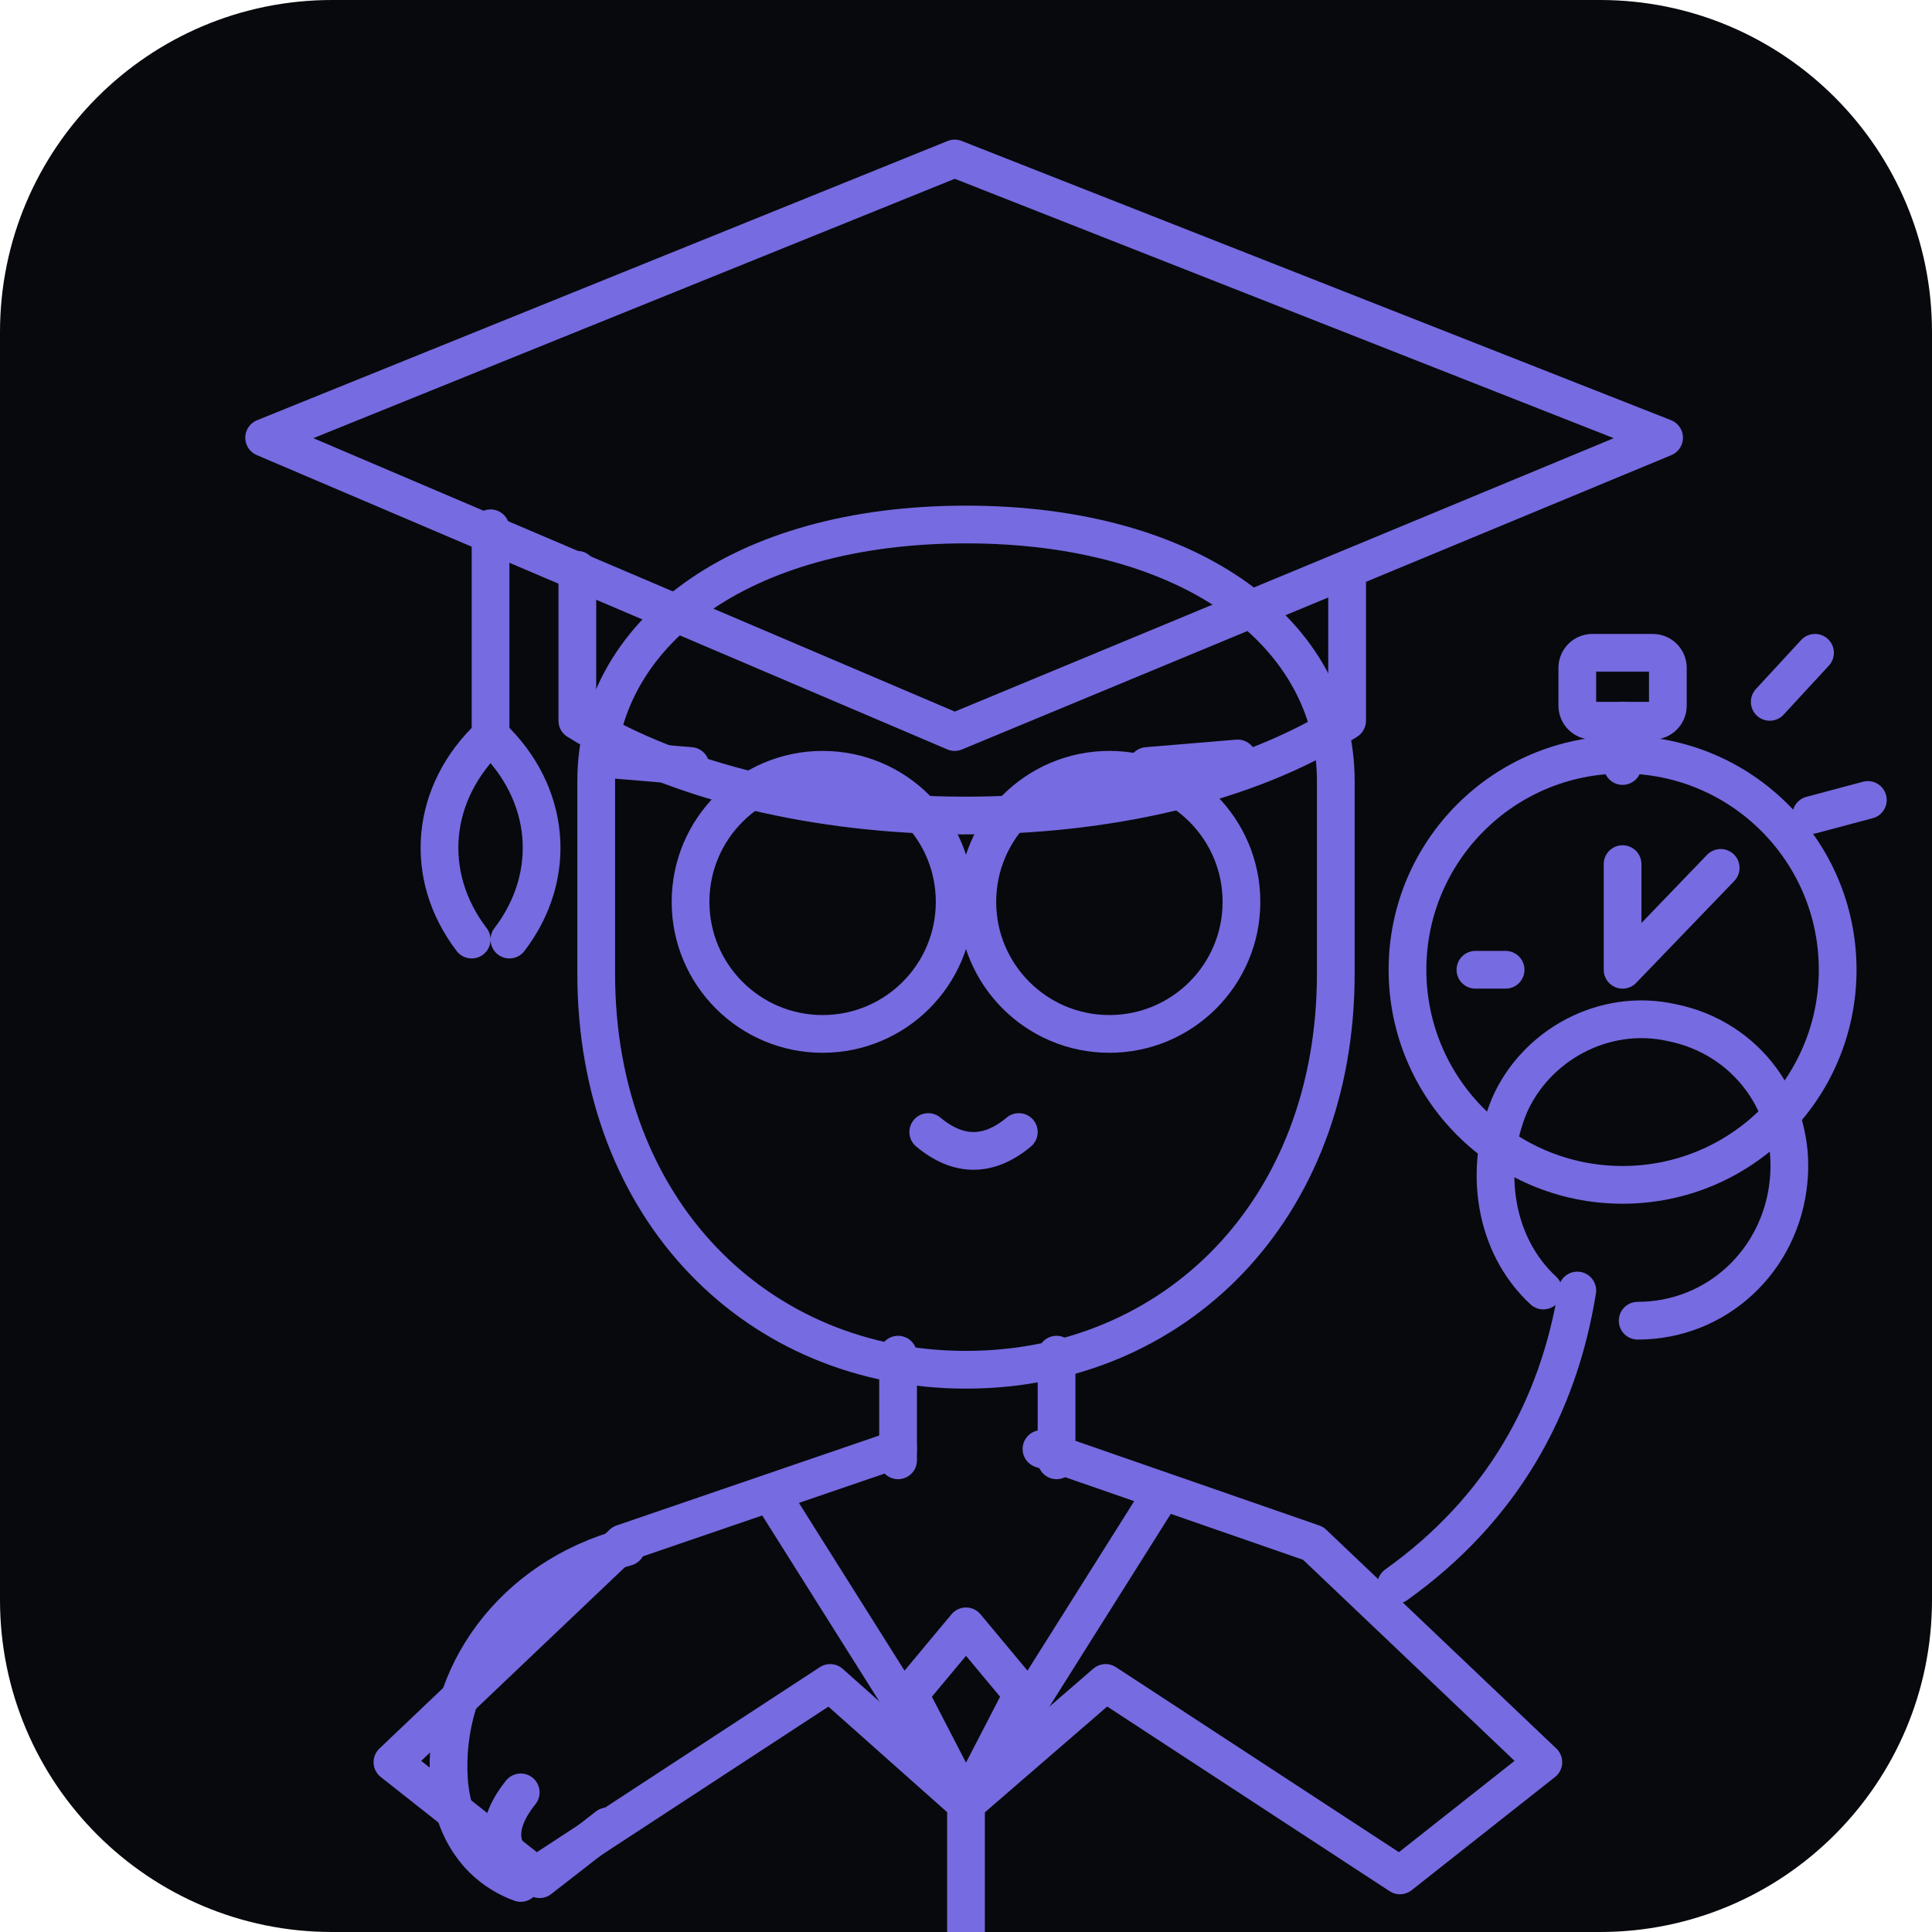
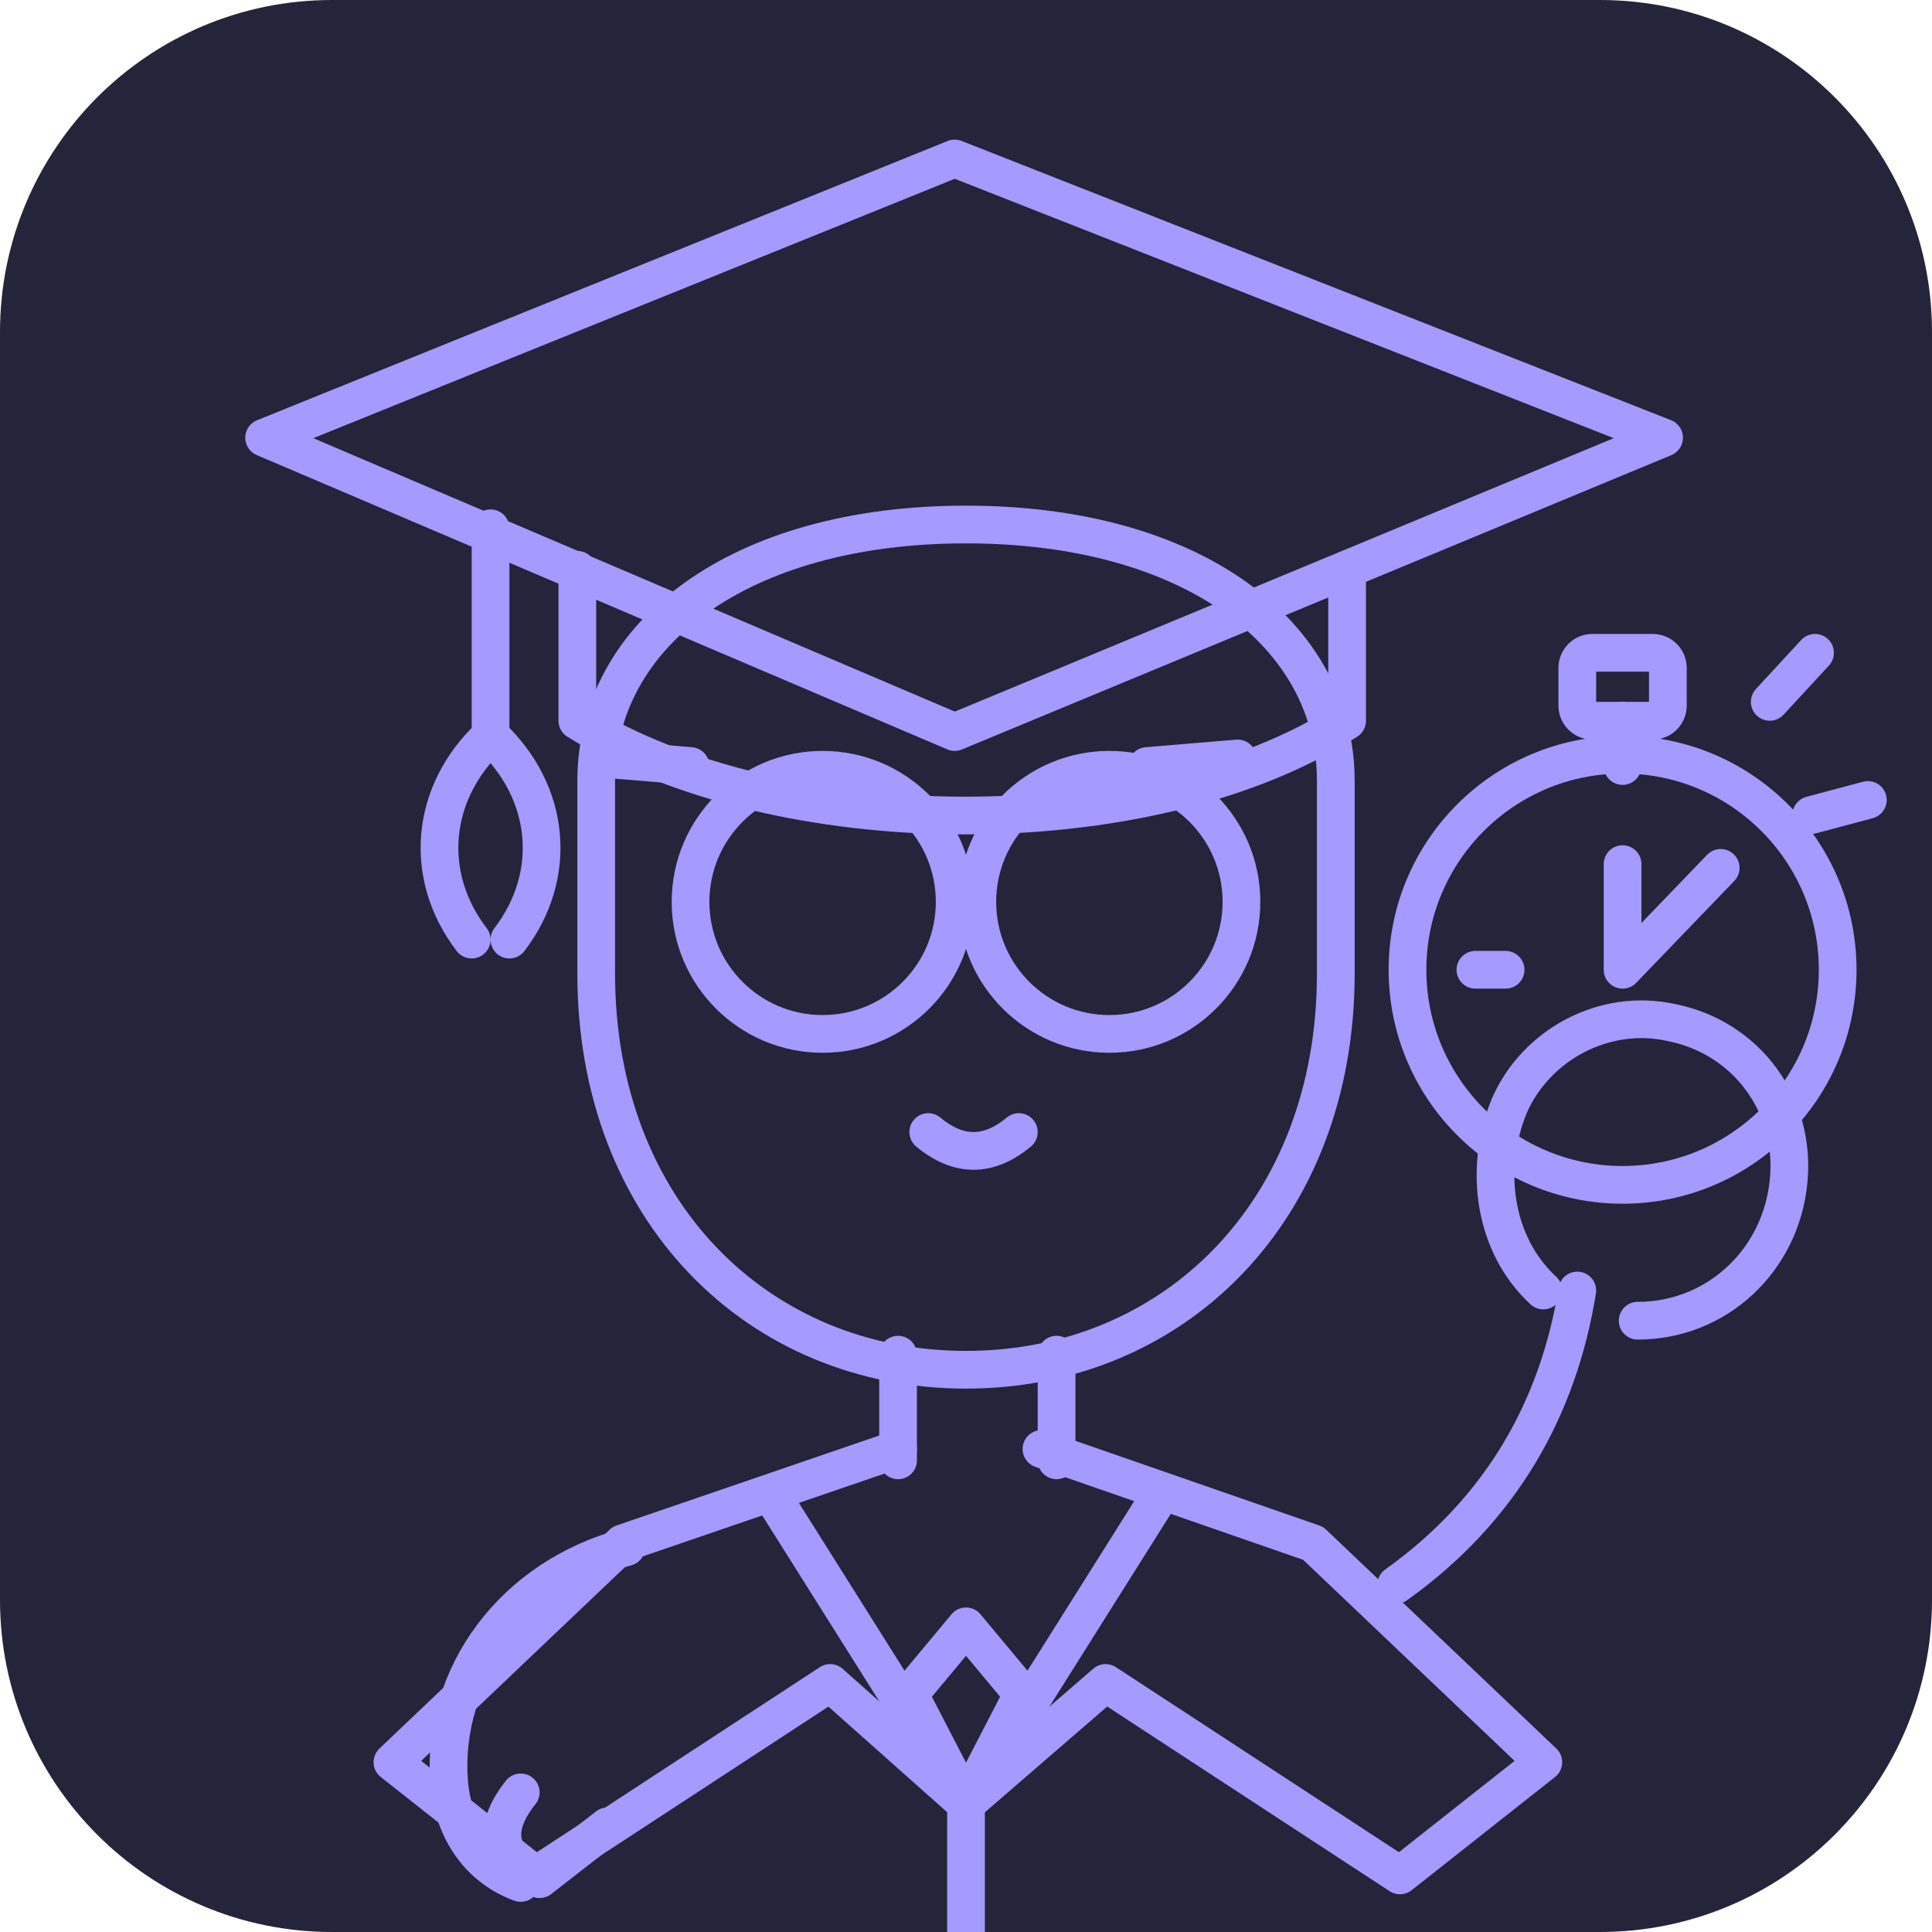
<svg xmlns="http://www.w3.org/2000/svg" viewBox="0 0 512 512" role="img" aria-labelledby="title desc">
-   <rect width="512" height="512" rx="88" fill="#08090d" />
-   <g fill="none" stroke="#766be0" stroke-width="10" stroke-linecap="round" stroke-linejoin="round">
+   <rect width="512" height="512" rx="88" fill="#24243a" />
+   <g fill="none" stroke="#a49aff" stroke-width="10" stroke-linecap="round" stroke-linejoin="round">
    <path d="M70 116 253 42l188 74-188 78L70 116Z" />
    <path d="M130 140v55m0 0c-16 15-18 37-5 54m5-54c16 15 18 37 5 54" />
    <path d="M153 151v40c53 33 151 34 204 0v-40" />
    <path d="M158 207c0-39 38-68 98-68s98 29 98 68v51c0 63-43 105-98 105s-98-42-98-105v-51Z" />
    <circle cx="218" cy="239" r="35" />
    <circle cx="294" cy="239" r="35" />
    <path d="M253 237h6m-76-34-24-2m145 2 24-2M246 300q12 10 24 0" />
    <path d="M238 359v28m42-28v28" />
    <path d="M238 384 165 409l-61 58 38 30 78-51 36 32 37-32 78 51 38-30-61-58-72-25" />
    <path d="m205 397 51 81 51-81m-51 81v34" />
    <path d="M256 478 241 449l15-18 15 18-15 29Z" />
    <path d="M370 420c28-20 43-47 48-78" />
    <path d="M409 342c-13-12-16-32-9-49 7-16 25-26 43-22 20 4 33 22 31 42-2 21-19 37-40 37" />
    <rect x="418" y="173" width="24" height="18" rx="4" />
    <path d="M430 191v12" />
    <circle cx="430" cy="257" r="57" />
    <path d="M430 257 456 230m-26 27v-28m-39 28h8" />
    <path d="M469 186l12-13m-1 43 15-4" />
    <path d="M166 410c-30 8-49 34-47 62 1 13 8 23 19 27" />
    <path d="M138 475c-8 10-6 18 5 23m0 0 18-14" />
  </g>
</svg>
